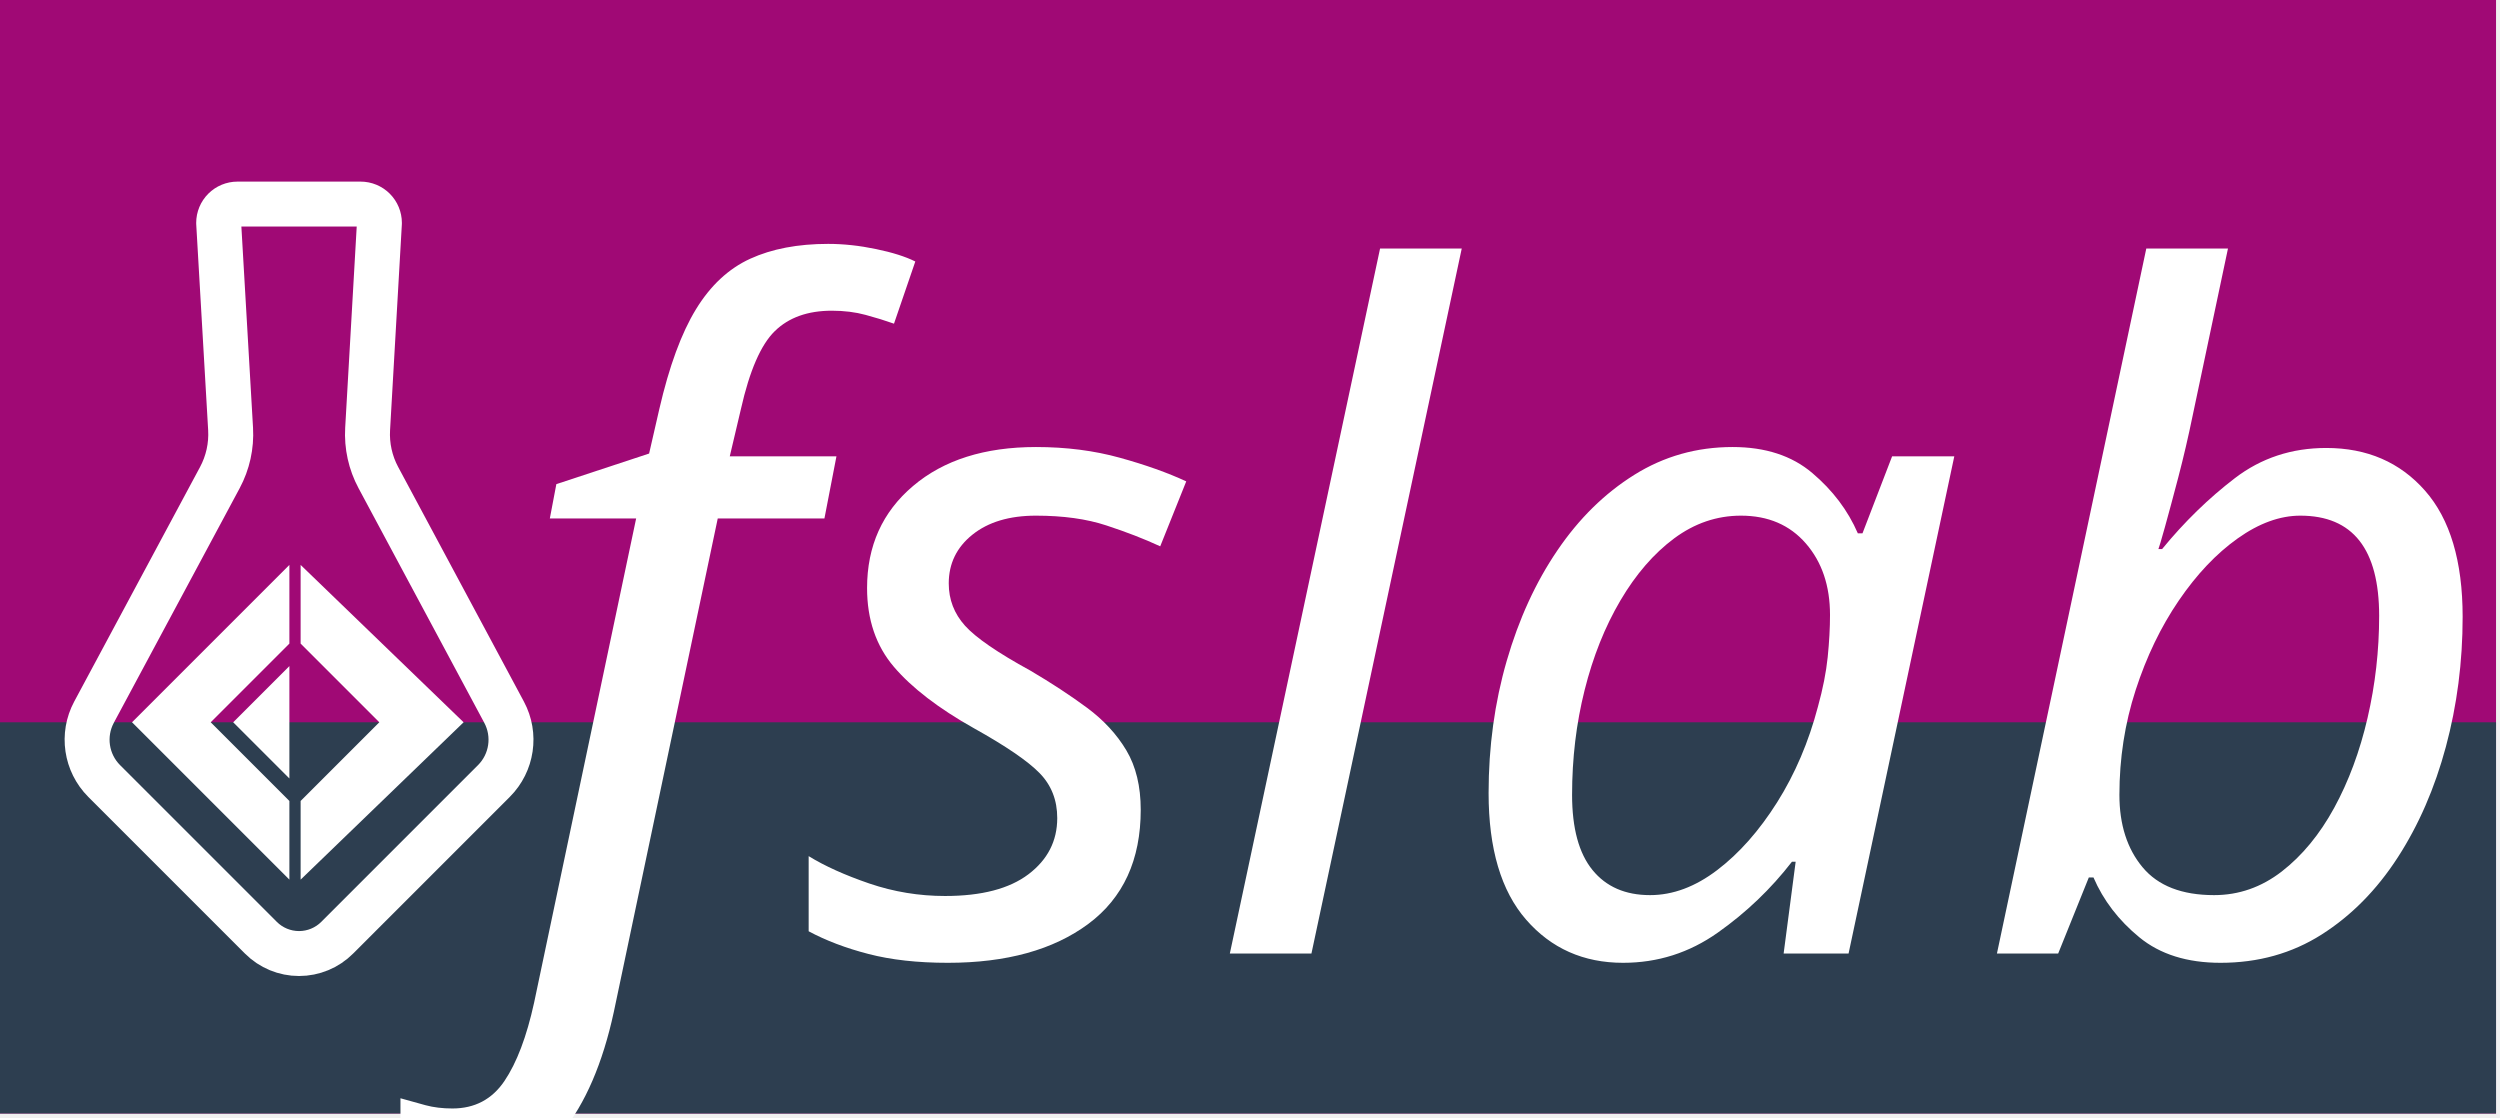
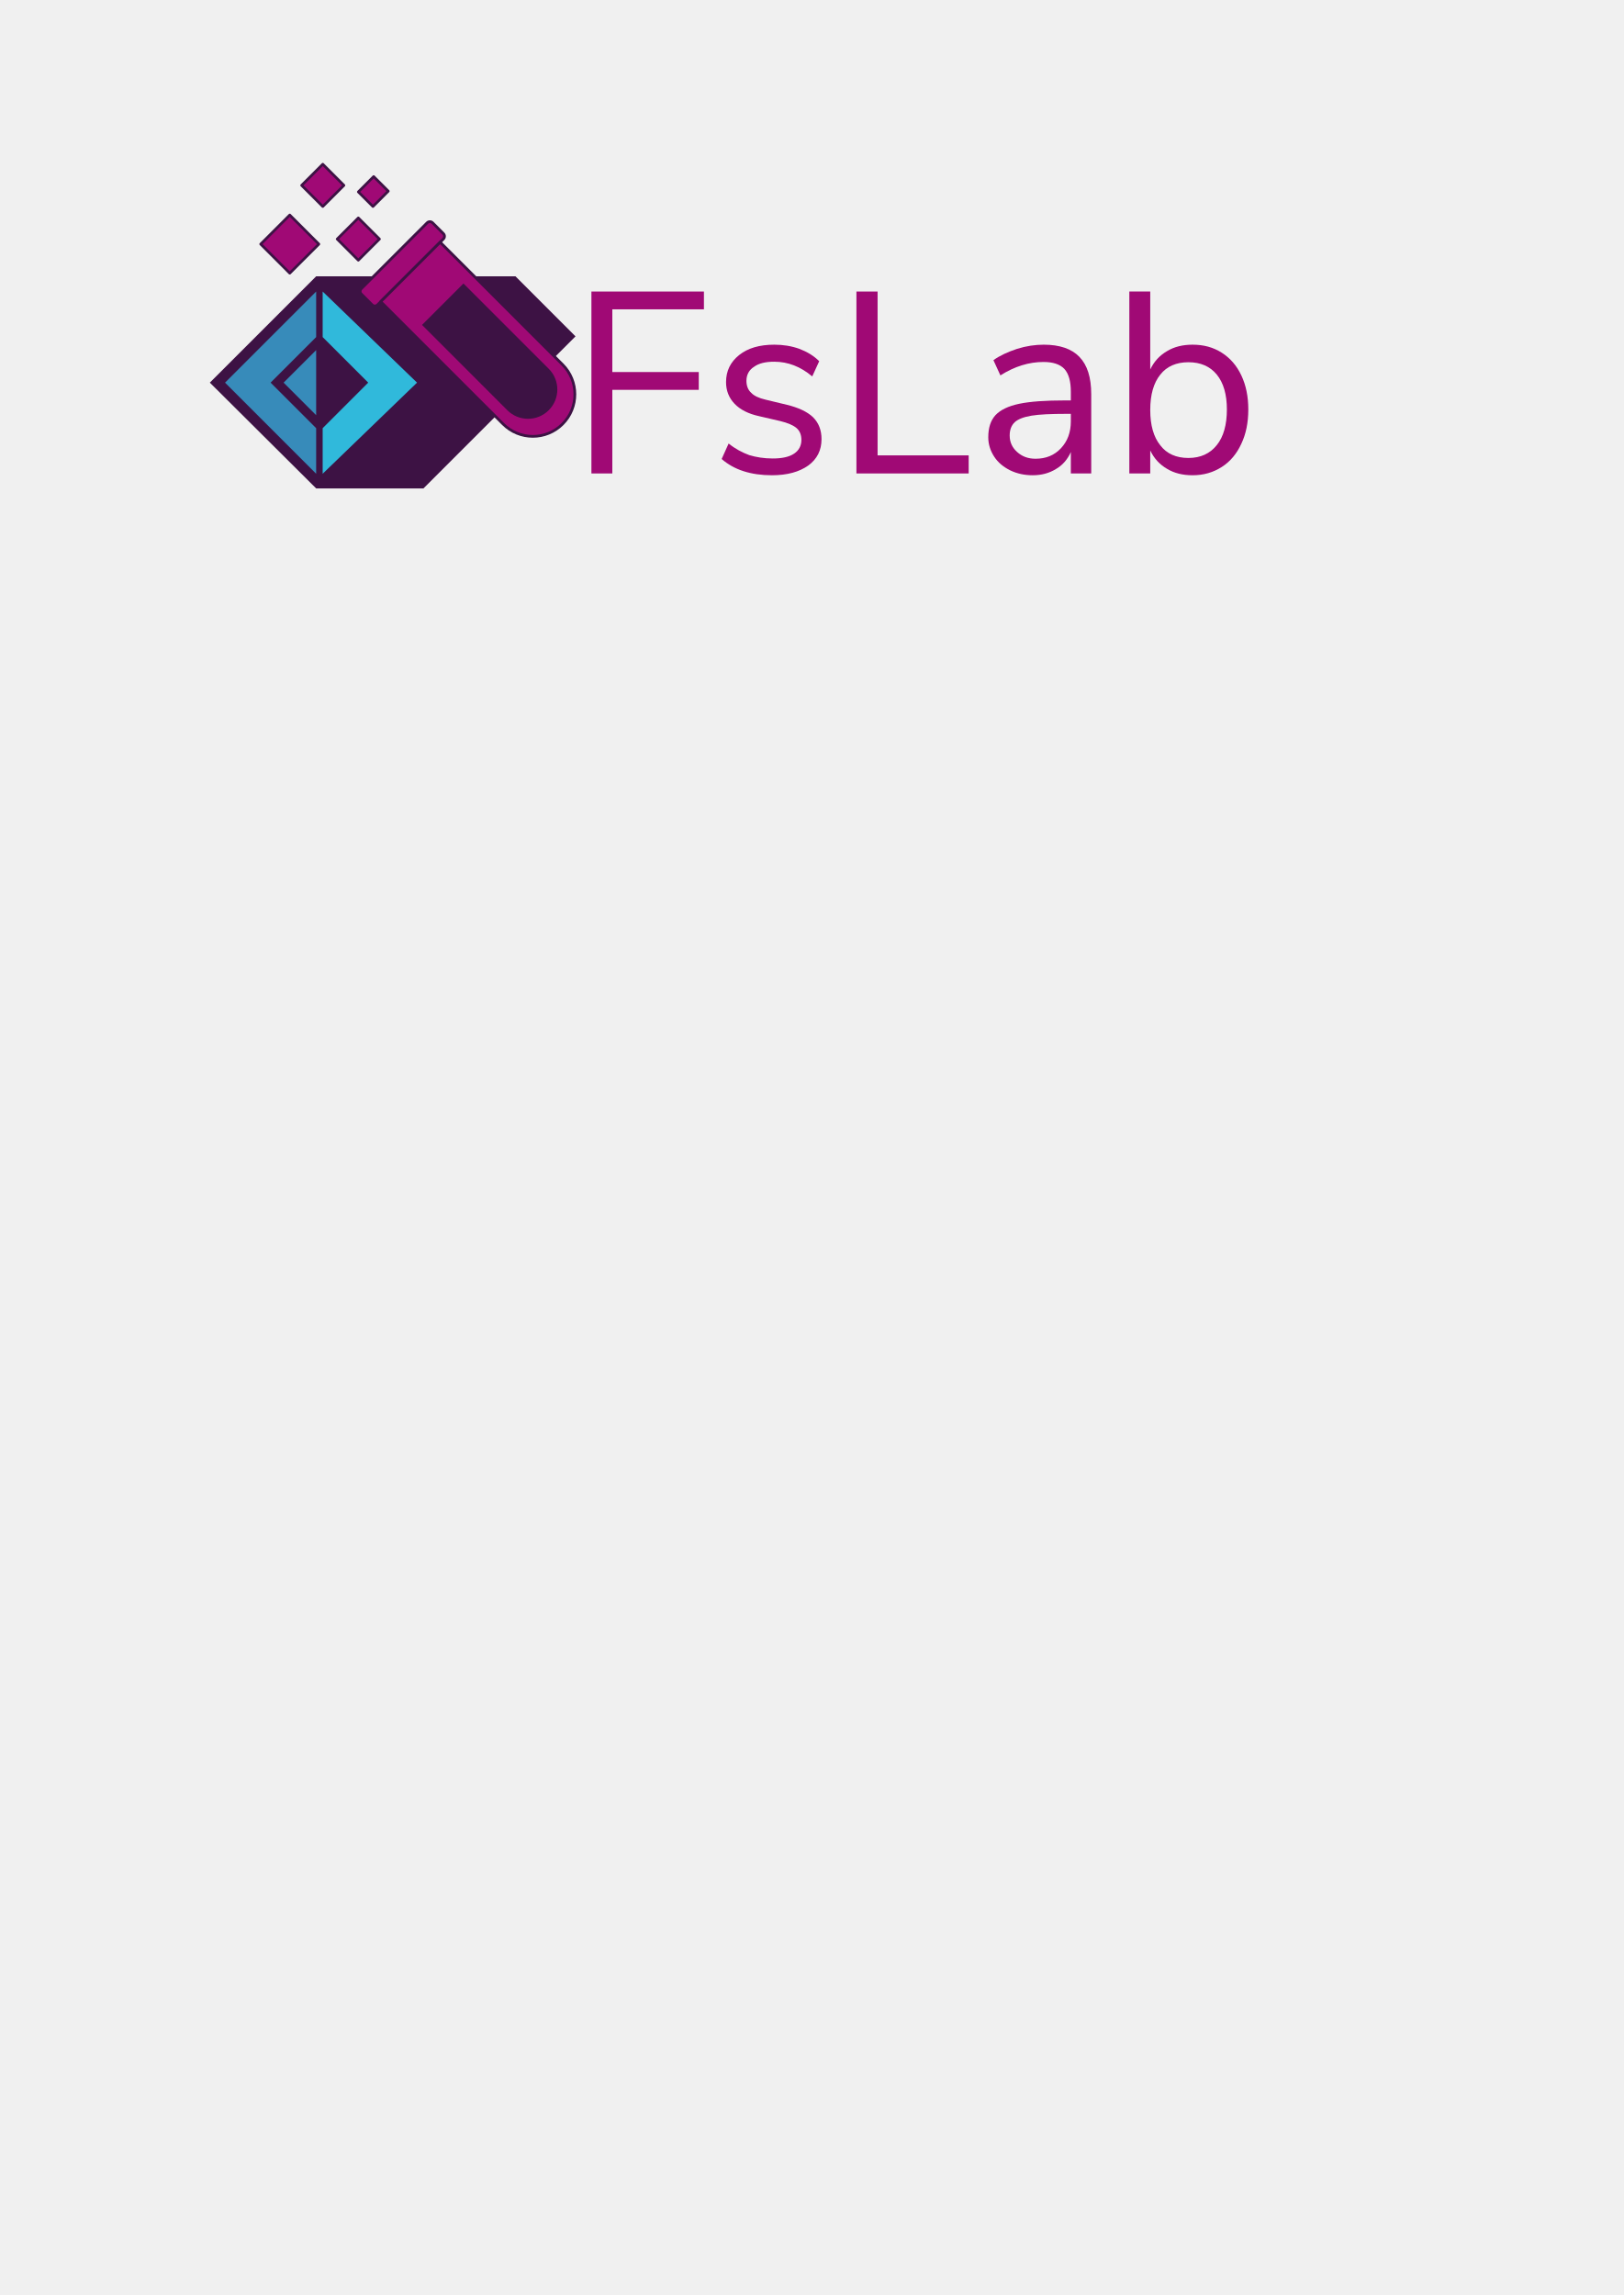
- <svg xmlns="http://www.w3.org/2000/svg" width="100%" height="100%" viewBox="0 0 539 241" version="1.1" xml:space="preserve" style="fill-rule:evenodd;clip-rule:evenodd;stroke-linecap:round;stroke-linejoin:round;stroke-miterlimit:1.5;">
-   <g transform="matrix(1,0,0,1,-346.199,-142.245)">
-     <g>
-       <g transform="matrix(1.38293,0,0,1.49965,-133.517,-137.058)">
-         <rect x="346.883" y="186.245" width="389.134" height="160.082" style="fill:rgb(160,9,117);" />
+ <svg xmlns="http://www.w3.org/2000/svg" width="100%" height="100%" viewBox="0 0 2481 3508" version="1.1" xml:space="preserve" style="fill-rule:evenodd;clip-rule:evenodd;stroke-linejoin:round;stroke-miterlimit:10;">
+   <g>
+     <path d="M320.745,584.879L483.243,422.381L787.895,422.381L879.658,514.144L647.242,746.56L483.243,746.56L320.745,584.879Z" style="fill:rgb(61,18,68);" />
+     <g transform="matrix(0.571838,0,0,0.571838,320.745,249.223)">
+       <g transform="matrix(0.0312477,0,0,0.0312489,0,0)">
+         <path d="M4348,6934L6836,4445L9325,6934L6836,9422L4348,6934Z" style="fill:rgb(160,9,117);stroke:rgb(61,18,68);stroke-width:225.32px;" />
      </g>
-       <g transform="matrix(1.25742,0,0,1,-227.651,0)">
-         <rect x="456.37" y="297.969" width="427.976" height="84.343" style="fill:rgb(45,62,80);" />
+       <g transform="matrix(0.0312477,0,0,0.0312489,0,0)">
+         <path d="M10892,6502L12701,4694L14510,6502L12701,8311L10892,6502Z" style="fill:rgb(160,9,117);stroke:rgb(61,18,68);stroke-width:225.32px;" />
      </g>
-       <g transform="matrix(1,0,0,1,-29.102,60.5964)">
-         <text x="484.047px" y="287.23px" style="font-family:'NunitoSans-Italic', 'Nunito Sans';font-style:italic;font-size:200px;fill:white;">f<tspan x="548.647px " y="287.23px ">s</tspan>lab</text>
+       <g transform="matrix(0.0312477,0,0,0.0312489,0,0)">
+         <path d="M12701,2468L14014,1155L15263,2404L13951,3717L12701,2468Z" style="fill:rgb(160,9,117);stroke:rgb(61,18,68);stroke-width:225.32px;" />
      </g>
-       <g transform="matrix(0.249216,0,0,0.249216,280.439,163.268)">
-         <g transform="matrix(1.12052,0,0,1.12052,378.086,404.365)">
-           <path d="M0,121.492L121.492,0L121.492,60.746L60.746,121.492L121.492,182.237L121.492,242.983L0,121.492Z" style="fill:white;fill-rule:nonzero;" />
-         </g>
-         <g transform="matrix(1.12052,0,0,1.12052,378.086,404.365)">
-           <path d="M78.102,121.492L121.492,78.102L121.492,164.881L78.102,121.492Z" style="fill:white;fill-rule:nonzero;" />
-         </g>
-         <g transform="matrix(1.12052,0,0,1.12052,378.086,404.365)">
-           <path d="M256,121.492L130.169,0L130.169,60.746L190.915,121.492L130.169,182.237L130.169,242.983L256,121.492Z" style="fill:white;fill-rule:nonzero;" />
-         </g>
+       <g transform="matrix(0.0312477,0,0,0.0312489,0,0)">
+         <path d="M7852,1908L9661,99L11470,1908L9661,3717L7852,1908Z" style="fill:rgb(160,9,117);stroke:rgb(61,18,68);stroke-width:225.32px;" />
      </g>
-       <g transform="matrix(1,0,0,1,19.44,21.6162)">
-         <path d="M377.96,164.629C376.885,164.629 375.853,165.056 375.092,165.817C374.332,166.578 373.904,167.609 373.904,168.685C373.904,168.685 373.904,168.686 373.904,168.686C373.904,168.724 373.906,168.761 373.908,168.798C373.993,170.266 375.739,200.406 376.475,213.113C376.686,216.756 375.885,220.387 374.159,223.603C368.319,234.49 354.245,260.724 347.034,274.165C344.409,279.058 345.299,285.093 349.225,289.019C358.002,297.796 373.494,313.288 383.013,322.807C385.193,324.987 388.149,326.211 391.232,326.211C394.315,326.211 397.272,324.987 399.452,322.807C408.971,313.287 424.466,297.792 433.242,289.017C437.167,285.092 438.058,279.059 435.436,274.167C428.23,260.723 414.163,234.477 408.331,223.594C406.61,220.384 405.81,216.76 406.018,213.124C406.746,200.422 408.473,170.259 408.557,168.797C408.559,168.761 408.56,168.724 408.56,168.687C408.56,167.611 408.133,166.579 407.372,165.818C406.611,165.056 405.578,164.629 404.502,164.629C397.833,164.629 384.629,164.629 377.96,164.629Z" style="fill:none;stroke:white;stroke-width:9.69px;" />
+     </g>
+     <g transform="matrix(0.571838,0,0,0.571838,320.745,249.223)">
+       <g transform="matrix(0.0312477,0,0,0.0312489,5.68434e-14,0)">
+         <path d="M12956,11206C12828,11078 12828,10871 12956,10743L18589,5110C18717,4982 18924,4982 19052,5110L19976,6035C20104,6162 20104,6369 19976,6497L14343,12130C14215,12258 14008,12258 13881,12130L12956,11206Z" style="fill:rgb(160,9,117);stroke:rgb(61,18,68);stroke-width:233.18px;stroke-miterlimit:2;" />
+       </g>
+       <g transform="matrix(0.0312477,0,0,0.0312489,5.68434e-14,0)">
+         <path d="M30171,22325C28767,23730 26490,23730 25086,22325L14617,11856L19702,6771L30171,17240C31576,18644 31576,20921 30171,22325Z" style="fill:rgb(160,9,117);stroke:rgb(61,18,68);stroke-width:233.18px;stroke-miterlimit:2;" />
+       </g>
+       <g transform="matrix(0.0312477,0,0,0.0312489,5.68434e-14,0)">
+         <path d="M28989,21143C28010,22122 26424,22122 25445,21143L18150,13848L21694,10304L28989,17599C29968,18578 29968,20164 28989,21143Z" style="fill:rgb(61,18,68);" />
+       </g>
+     </g>
+     <g transform="matrix(1.02302,0,0,1.02302,-42.8155,31.9363)">
+       <g transform="matrix(1.12052,0,0,1.12052,378.086,404.365)">
+         <path d="M0,121.492L121.492,0L121.492,60.746L60.746,121.492L121.492,182.237L121.492,242.983L0,121.492Z" style="fill:rgb(55,139,186);fill-rule:nonzero;" />
+       </g>
+       <g transform="matrix(1.12052,0,0,1.12052,378.086,404.365)">
+         <path d="M78.102,121.492L121.492,78.102L121.492,164.881L78.102,121.492Z" style="fill:rgb(55,139,186);fill-rule:nonzero;" />
+       </g>
+       <g transform="matrix(1.12052,0,0,1.12052,378.086,404.365)">
+         <path d="M256,121.492L130.169,0L130.169,60.746L190.915,121.492L130.169,182.237L130.169,242.983L256,121.492Z" style="fill:rgb(48,185,219);fill-rule:nonzero;" />
+       </g>
+     </g>
+     <g transform="matrix(0.285191,0,0,0.285202,869.659,723.687)">
+       <g transform="matrix(1383,0,0,1383,0,0)">
+         <path d="M0.087,-0L0.087,-0.705L0.523,-0.705L0.523,-0.636L0.168,-0.636L0.168,-0.393L0.503,-0.393L0.503,-0.324L0.168,-0.324L0.168,-0L0.087,-0Z" style="fill:rgb(160,9,117);fill-rule:nonzero;" />
+       </g>
+       <g transform="matrix(1383,0,0,1383,756.127,0)">
+         <path d="M0.24,0.007C0.158,0.007 0.093,-0.014 0.045,-0.056L0.072,-0.116C0.098,-0.095 0.125,-0.081 0.152,-0.071C0.179,-0.063 0.209,-0.058 0.243,-0.058C0.279,-0.058 0.307,-0.064 0.326,-0.077C0.344,-0.089 0.354,-0.107 0.354,-0.13C0.354,-0.149 0.348,-0.165 0.335,-0.176C0.322,-0.187 0.301,-0.196 0.272,-0.203L0.19,-0.222C0.149,-0.231 0.117,-0.247 0.095,-0.27C0.073,-0.293 0.062,-0.321 0.062,-0.354C0.062,-0.397 0.079,-0.432 0.113,-0.459C0.147,-0.486 0.192,-0.499 0.249,-0.499C0.283,-0.499 0.315,-0.494 0.346,-0.483C0.377,-0.471 0.402,-0.456 0.423,-0.435L0.396,-0.376C0.351,-0.414 0.302,-0.433 0.249,-0.433C0.215,-0.433 0.189,-0.427 0.17,-0.413C0.151,-0.401 0.141,-0.382 0.141,-0.359C0.141,-0.34 0.147,-0.324 0.159,-0.313C0.17,-0.301 0.189,-0.292 0.215,-0.286L0.298,-0.266C0.343,-0.255 0.377,-0.239 0.399,-0.218C0.421,-0.196 0.432,-0.168 0.432,-0.133C0.432,-0.09 0.415,-0.056 0.381,-0.031C0.346,-0.006 0.299,0.007 0.24,0.007Z" style="fill:rgb(160,9,117);fill-rule:nonzero;" />
+       </g>
+       <g transform="matrix(1383,0,0,1383,1420.3,0)">
+         <path d="M0.087,-0L0.087,-0.705L0.169,-0.705L0.169,-0.07L0.522,-0.07L0.522,-0L0.087,-0Z" style="fill:rgb(160,9,117);fill-rule:nonzero;" />
+       </g>
+       <g transform="matrix(1383,0,0,1383,2167.04,0)">
+         <path d="M0.273,-0.499C0.335,-0.499 0.381,-0.483 0.411,-0.452C0.442,-0.42 0.457,-0.372 0.457,-0.307L0.457,-0L0.378,-0L0.378,-0.083C0.365,-0.054 0.346,-0.032 0.32,-0.017C0.294,-0.001 0.264,0.007 0.23,0.007C0.199,0.007 0.17,0.001 0.143,-0.012C0.117,-0.025 0.096,-0.042 0.081,-0.065C0.066,-0.088 0.058,-0.113 0.058,-0.14C0.058,-0.177 0.067,-0.205 0.086,-0.226C0.105,-0.246 0.135,-0.261 0.178,-0.27C0.221,-0.279 0.28,-0.283 0.356,-0.283L0.378,-0.283L0.378,-0.316C0.378,-0.357 0.37,-0.386 0.353,-0.405C0.336,-0.423 0.309,-0.432 0.272,-0.432C0.216,-0.432 0.16,-0.415 0.105,-0.38L0.078,-0.439C0.103,-0.457 0.134,-0.471 0.17,-0.483C0.205,-0.494 0.24,-0.499 0.273,-0.499ZM0.241,-0.057C0.281,-0.057 0.314,-0.07 0.34,-0.098C0.365,-0.125 0.378,-0.159 0.378,-0.202L0.378,-0.231L0.36,-0.231C0.301,-0.231 0.257,-0.229 0.226,-0.224C0.195,-0.219 0.173,-0.21 0.161,-0.199C0.148,-0.187 0.141,-0.17 0.141,-0.147C0.141,-0.121 0.151,-0.1 0.17,-0.083C0.189,-0.066 0.212,-0.057 0.241,-0.057Z" style="fill:rgb(160,9,117);fill-rule:nonzero;" />
+       </g>
+       <g transform="matrix(1383,0,0,1383,2899.61,0)">
+         <path d="M0.32,-0.499C0.363,-0.499 0.4,-0.489 0.433,-0.468C0.466,-0.447 0.491,-0.418 0.509,-0.38C0.527,-0.342 0.536,-0.298 0.536,-0.248C0.536,-0.197 0.527,-0.153 0.509,-0.115C0.491,-0.076 0.466,-0.046 0.433,-0.025C0.4,-0.004 0.363,0.007 0.32,0.007C0.282,0.007 0.249,-0.001 0.221,-0.018C0.192,-0.035 0.171,-0.058 0.156,-0.089L0.156,-0L0.075,-0L0.075,-0.705L0.156,-0.705L0.156,-0.403C0.171,-0.434 0.192,-0.457 0.221,-0.474C0.249,-0.491 0.282,-0.499 0.32,-0.499ZM0.304,-0.06C0.351,-0.06 0.388,-0.077 0.414,-0.11C0.44,-0.142 0.453,-0.189 0.453,-0.248C0.453,-0.306 0.44,-0.351 0.414,-0.383C0.388,-0.415 0.351,-0.431 0.304,-0.431C0.257,-0.431 0.22,-0.415 0.195,-0.383C0.169,-0.351 0.156,-0.305 0.156,-0.246C0.156,-0.187 0.169,-0.141 0.195,-0.109C0.22,-0.076 0.257,-0.06 0.304,-0.06Z" style="fill:rgb(160,9,117);fill-rule:nonzero;" />
      </g>
    </g>
  </g>
</svg>
